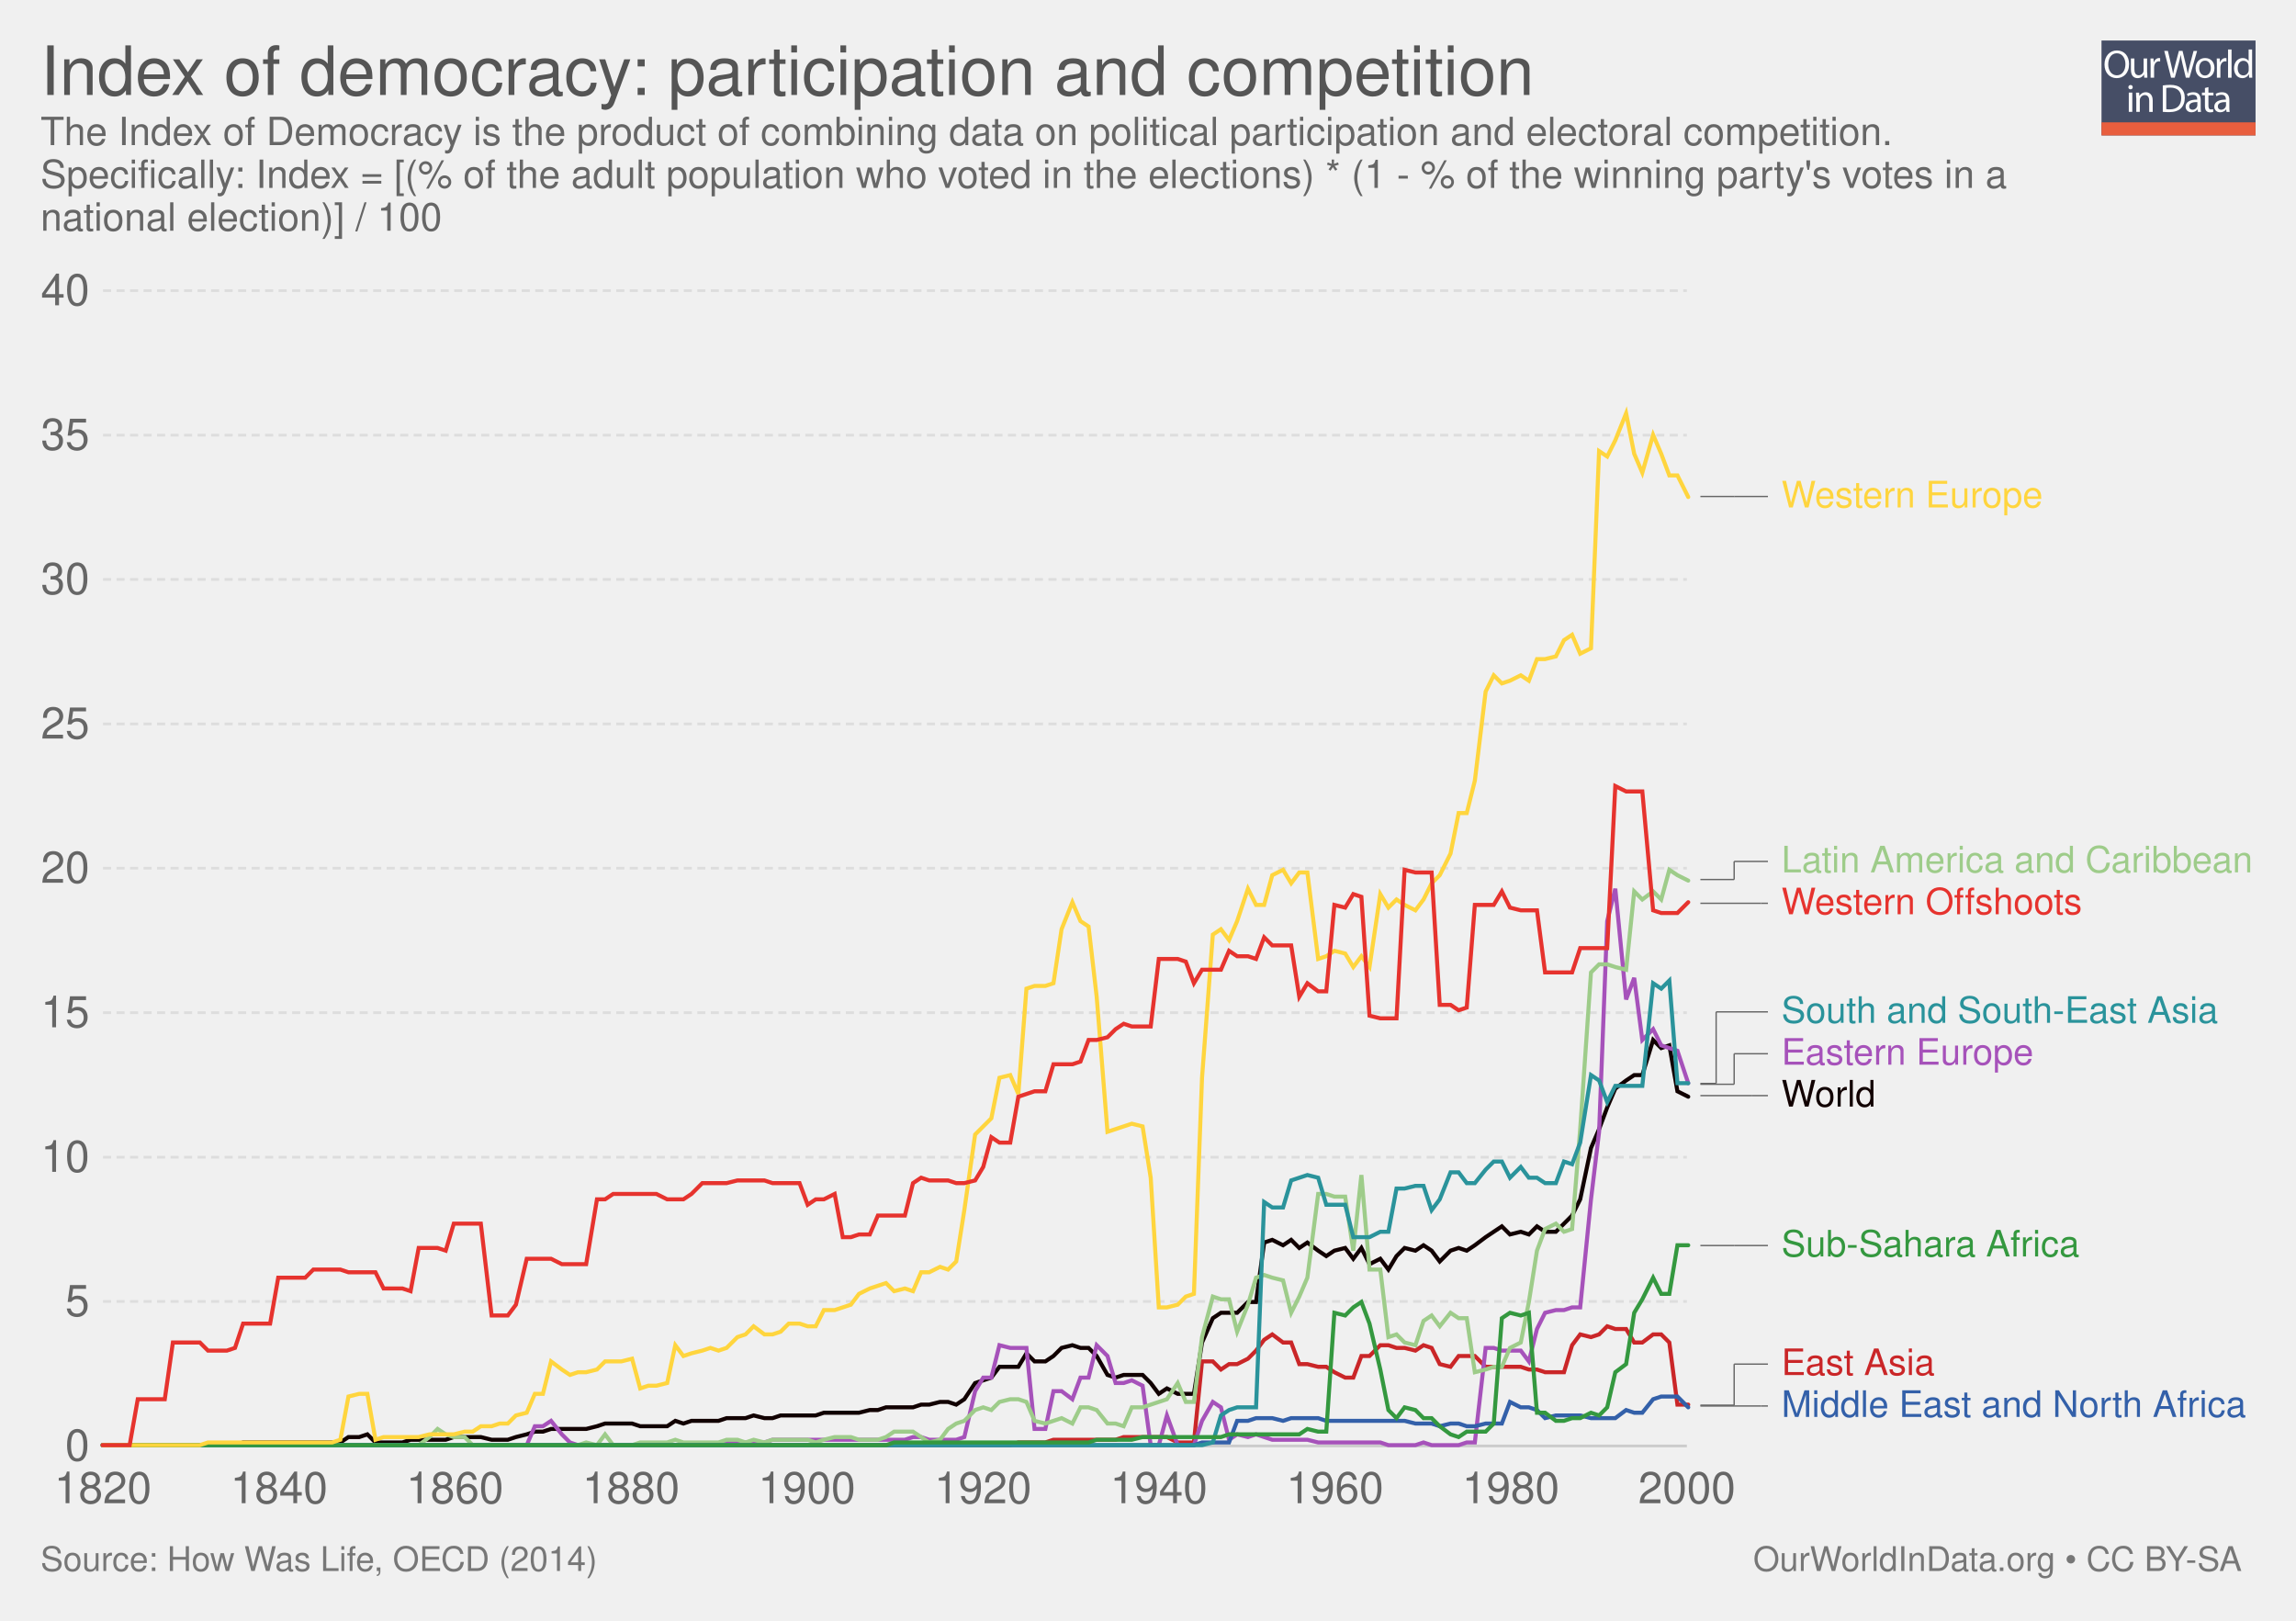
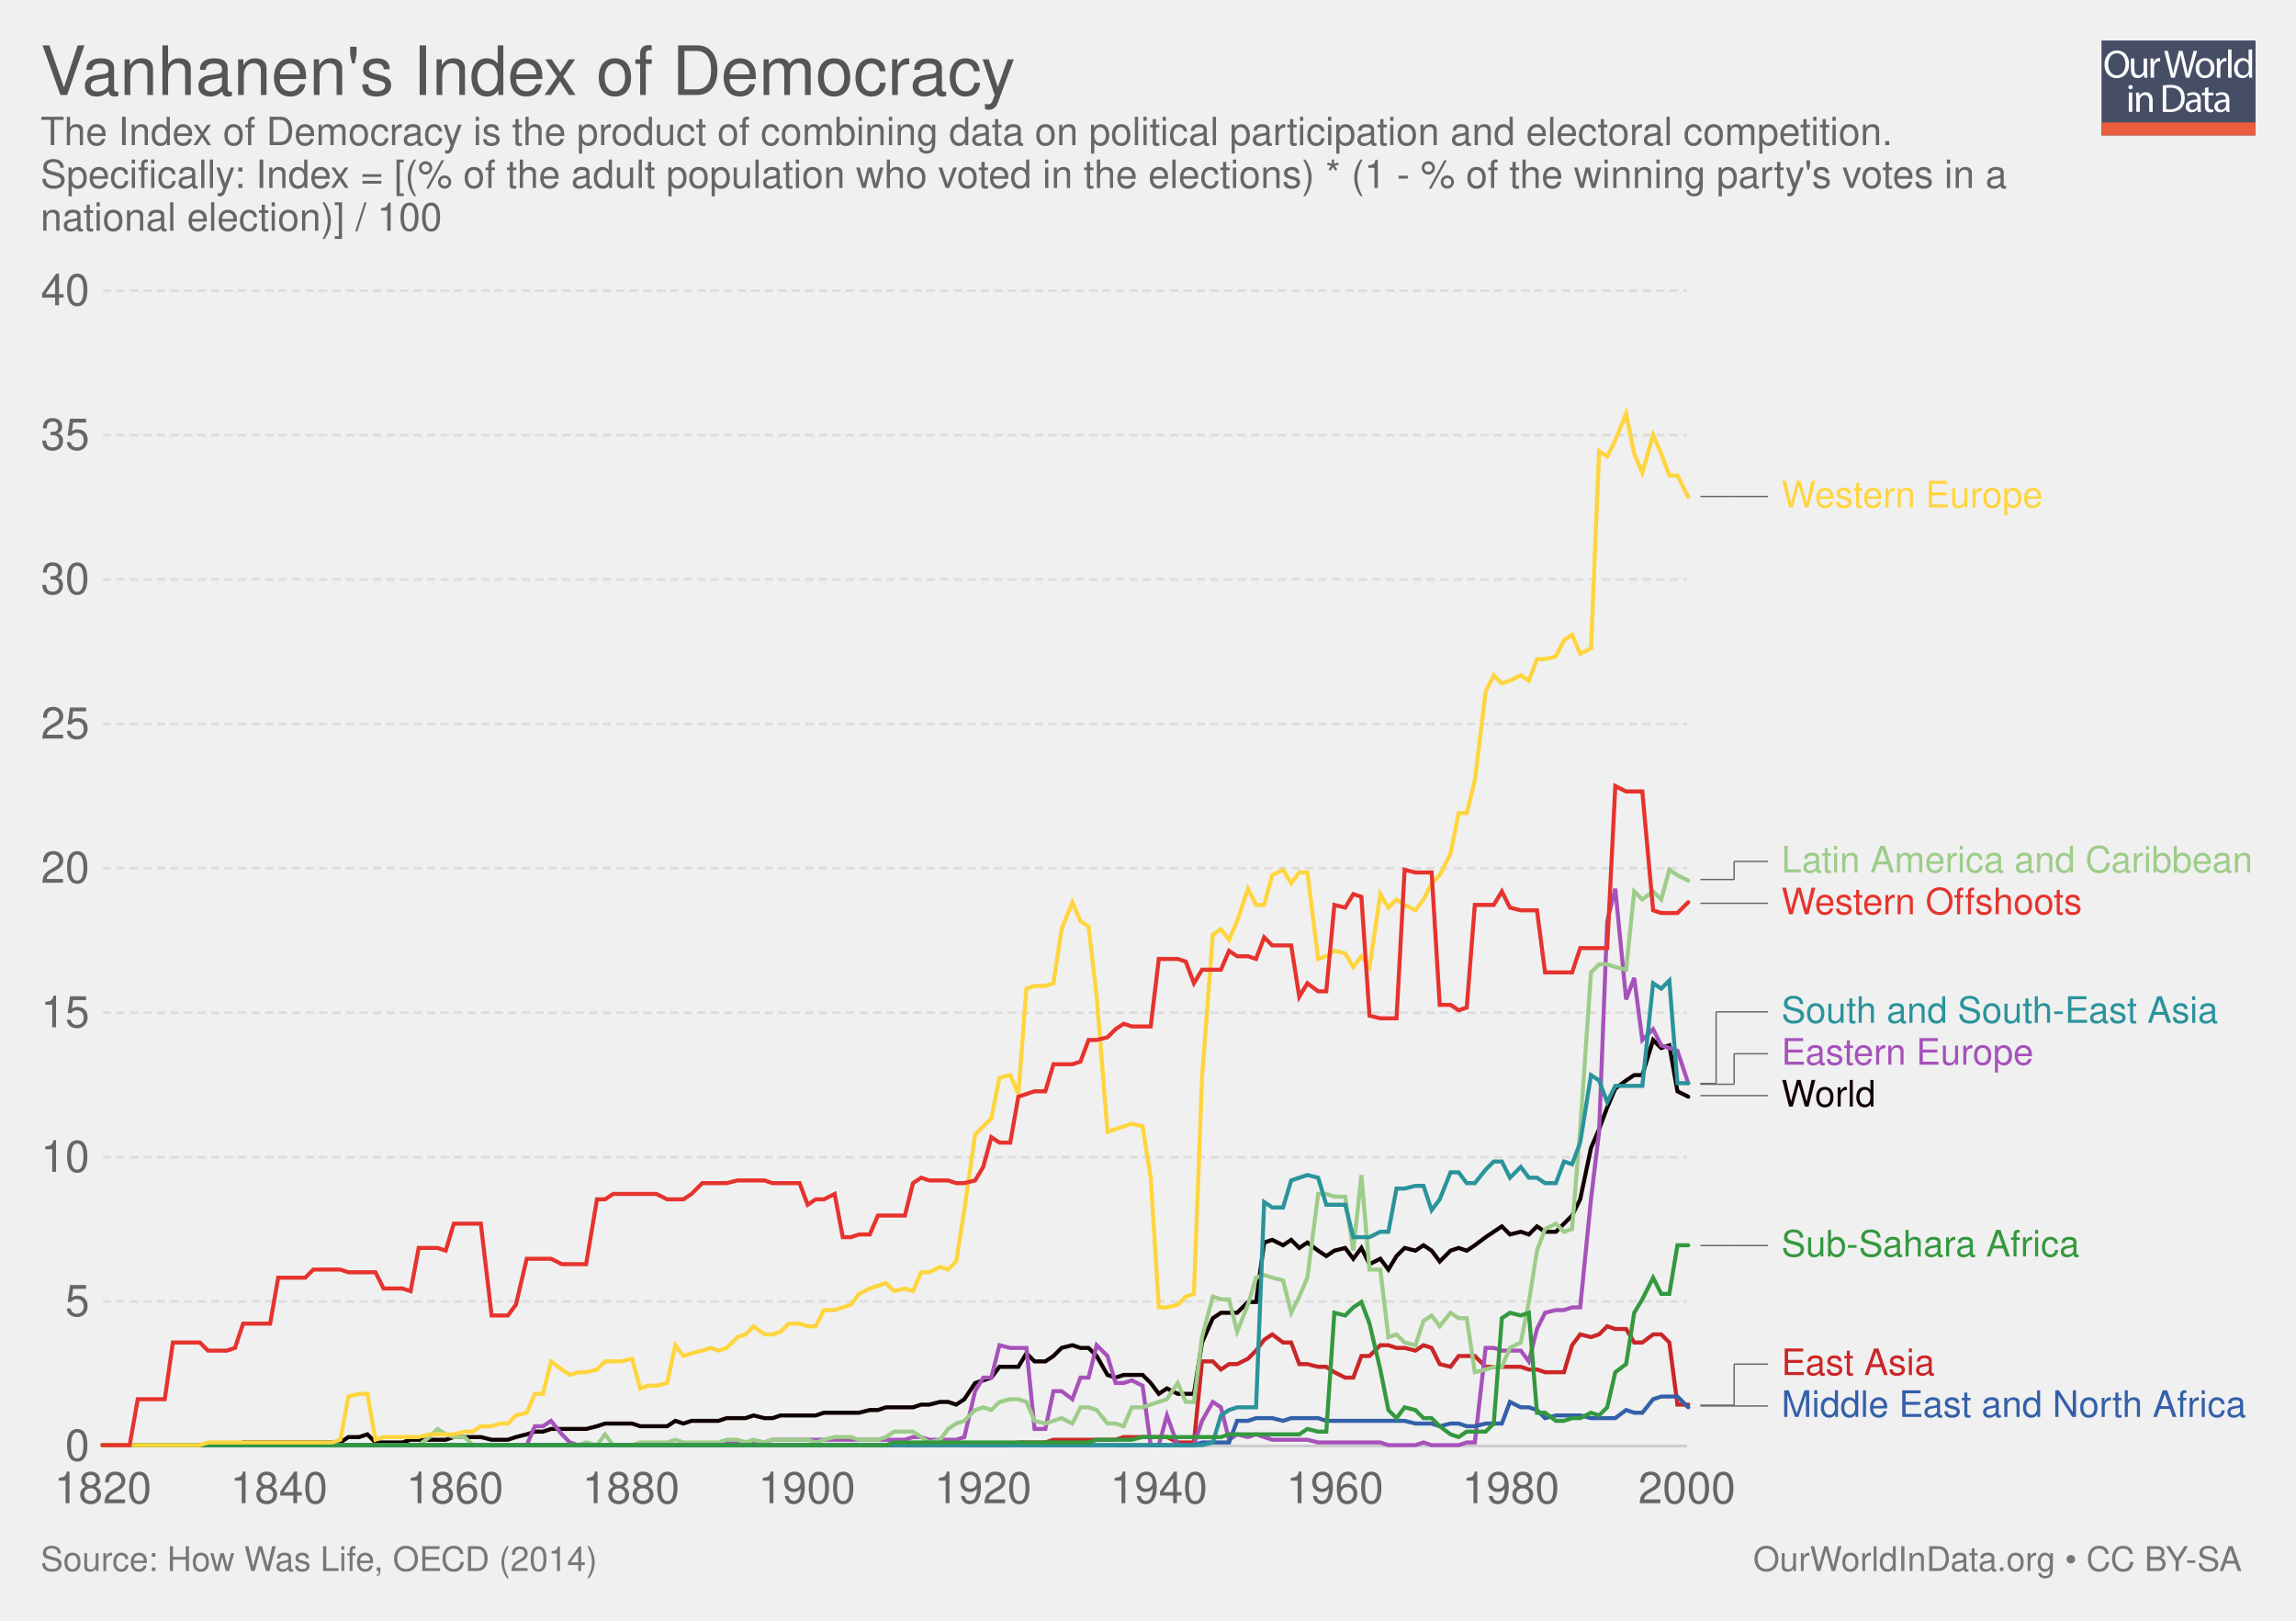
<svg xmlns="http://www.w3.org/2000/svg" xmlns:xlink="http://www.w3.org/1999/xlink" version="1.1" style="font-family: 'Helvetica Neue', Helvetica, Arial, sans-serif; font-size: 18px; background-color: white; text-rendering: optimizeLegibility; -webkit-font-smoothing: antialiased;" width="850" height="600">
  <g class="ChartTab">
    <g class="HeaderView">
      <g opacity="0.8" transform="translate(778, 15) scale(0.27)">
        <a xlink:href="https://ourworldindata.org" target="_blank">
          <g>
            <rect x="0" y="0" fill="#1B2543" width="211.2" height="130.1" />
            <rect x="0" y="112.2" fill="#E63912" width="211.2" height="17.9" />
            <g>
              <rect x="1.2" y="12.3" fill="none" width="210.2" height="99.2" />
              <path fill="#FFFFFF" d="M37.8,32.2c0,12.7-7.7,19.4-17.1,19.4c-9.7,0-16.6-7.5-16.6-18.7c0-11.7,7.3-19.3,17.1-19.3 C31.3,13.7,37.8,21.3,37.8,32.2z M9.2,32.8c0,7.9,4.3,14.9,11.8,14.9c7.5,0,11.8-6.9,11.8-15.3c0-7.3-3.8-14.9-11.8-14.9 C13.1,17.5,9.2,24.8,9.2,32.8z" />
              <path fill="#FFFFFF" d="M62.7,43.8c0,2.7,0.1,5.1,0.2,7.2h-4.3l-0.3-4.3h-0.1c-1.3,2.1-4,4.9-8.8,4.9c-4.2,0-9.1-2.3-9.1-11.6 V24.6h4.8v14.6c0,5,1.5,8.4,5.9,8.4c3.2,0,5.5-2.2,6.3-4.4c0.3-0.7,0.4-1.6,0.4-2.5V24.6h4.8V43.8z" />
              <path fill="#FFFFFF" d="M67.3,32.8c0-3.1-0.1-5.8-0.2-8.2h4.2l0.2,5.2h0.2c1.2-3.5,4.1-5.8,7.3-5.8c0.5,0,0.9,0.1,1.4,0.2v4.5 c-0.5-0.1-1-0.2-1.6-0.2c-3.4,0-5.8,2.6-6.5,6.2c-0.1,0.7-0.2,1.4-0.2,2.2V51h-4.8V32.8z" />
              <path fill="#FFFFFF" d="M95.4,51l-9.4-36.8h5l4.4,18.6c1.1,4.6,2.1,9.2,2.7,12.7h0.1c0.6-3.7,1.8-8,3-12.8l4.9-18.5h5l4.5,18.7 c1,4.4,2,8.7,2.6,12.6h0.1c0.8-4,1.8-8.1,3-12.7l4.9-18.5h4.9L120.6,51h-5L111,31.9c-1.1-4.7-1.9-8.3-2.4-12h-0.1 c-0.7,3.7-1.5,7.3-2.8,12L100.4,51H95.4z" />
              <path fill="#FFFFFF" d="M154.9,37.6c0,9.8-6.8,14-13.2,14c-7.2,0-12.7-5.2-12.7-13.6c0-8.8,5.8-14,13.1-14 C149.8,24,154.9,29.5,154.9,37.6z M133.9,37.9c0,5.8,3.3,10.1,8,10.1c4.6,0,8-4.3,8-10.3c0-4.5-2.2-10.1-7.9-10.1 C136.3,27.6,133.9,32.8,133.9,37.9z" />
              <path fill="#FFFFFF" d="M158.2,32.8c0-3.1-0.1-5.8-0.2-8.2h4.2l0.2,5.2h0.2c1.2-3.5,4.1-5.8,7.3-5.8c0.5,0,0.9,0.1,1.4,0.2v4.5 c-0.5-0.1-1-0.2-1.6-0.2c-3.4,0-5.8,2.6-6.5,6.2c-0.1,0.7-0.2,1.4-0.2,2.2V51h-4.8V32.8z" />
              <path fill="#FFFFFF" d="M173.5,12.3h4.8V51h-4.8V12.3z" />
              <path fill="#FFFFFF" d="M206.5,12.3v31.9c0,2.3,0.1,5,0.2,6.8h-4.3l-0.2-4.6H202c-1.5,2.9-4.7,5.2-9,5.2 c-6.4,0-11.3-5.4-11.3-13.4c-0.1-8.8,5.4-14.2,11.9-14.2c4,0,6.8,1.9,8,4h0.1V12.3H206.5z M201.7,35.4c0-0.6-0.1-1.4-0.2-2 c-0.7-3.1-3.3-5.6-6.9-5.6c-5,0-7.9,4.4-7.9,10.2c0,5.3,2.6,9.8,7.8,9.8c3.2,0,6.2-2.1,7.1-5.7c0.2-0.7,0.2-1.3,0.2-2.1V35.4z" />
              <path fill="#FFFFFF" d="M42.8,64c0.1,1.6-1.1,2.9-3.1,2.9c-1.7,0-2.9-1.3-2.9-2.9c0-1.7,1.3-3,3-3C41.7,61,42.8,62.3,42.8,64z M37.4,97.8V71.4h4.8v26.4H37.4z" />
              <path fill="#FFFFFF" d="M47.5,78.6c0-2.7-0.1-5-0.2-7.1h4.3l0.3,4.4h0.1c1.3-2.5,4.4-5,8.8-5c3.7,0,9.4,2.2,9.4,11.2v15.8h-4.8 V82.6c0-4.3-1.6-7.8-6.1-7.8c-3.2,0-5.6,2.2-6.5,4.9c-0.2,0.6-0.3,1.4-0.3,2.2v15.9h-4.8V78.6z" />
              <path fill="#FFFFFF" d="M84,61.6c2.9-0.4,6.3-0.8,10.1-0.8c6.8,0,11.7,1.6,14.9,4.6c3.3,3,5.2,7.3,5.2,13.2c0,6-1.9,10.9-5.3,14.3 c-3.4,3.4-9.1,5.3-16.3,5.3c-3.4,0-6.2-0.2-8.6-0.4V61.6z M88.8,94.1c1.2,0.2,3,0.3,4.8,0.3c10.2,0,15.7-5.7,15.7-15.6 c0.1-8.7-4.9-14.2-14.9-14.2c-2.5,0-4.3,0.2-5.6,0.5V94.1z" />
              <path fill="#FFFFFF" d="M132.1,97.8l-0.4-3.3h-0.2c-1.5,2.1-4.3,3.9-8.1,3.9c-5.4,0-8.1-3.8-8.1-7.6c0-6.4,5.7-9.9,15.9-9.8v-0.5 c0-2.2-0.6-6.1-6-6.1c-2.5,0-5,0.8-6.9,2l-1.1-3.2c2.2-1.4,5.4-2.3,8.7-2.3c8.1,0,10.1,5.5,10.1,10.8v9.9c0,2.3,0.1,4.5,0.4,6.3 H132.1z M131.4,84.4c-5.3-0.1-11.2,0.8-11.2,5.9c0,3.1,2.1,4.6,4.5,4.6c3.4,0,5.6-2.2,6.4-4.4c0.2-0.5,0.3-1,0.3-1.5V84.4z" />
              <path fill="#FFFFFF" d="M146.6,63.9v7.6h6.9v3.7h-6.9v14.2c0,3.3,0.9,5.1,3.6,5.1c1.3,0,2.2-0.2,2.8-0.3l0.2,3.6 c-0.9,0.4-2.4,0.7-4.3,0.7c-2.2,0-4-0.7-5.2-2c-1.4-1.4-1.9-3.8-1.9-6.9V75.1h-4.1v-3.7h4.1v-6.3L146.6,63.9z" />
              <path fill="#FFFFFF" d="M171.4,97.8l-0.4-3.3h-0.2c-1.5,2.1-4.3,3.9-8.1,3.9c-5.4,0-8.1-3.8-8.1-7.6c0-6.4,5.7-9.9,15.9-9.8v-0.5 c0-2.2-0.6-6.1-6-6.1c-2.5,0-5,0.8-6.9,2l-1.1-3.2c2.2-1.4,5.4-2.3,8.7-2.3c8.1,0,10.1,5.5,10.1,10.8v9.9c0,2.3,0.1,4.5,0.4,6.3 H171.4z M170.7,84.4c-5.3-0.1-11.2,0.8-11.2,5.9c0,3.1,2.1,4.6,4.5,4.6c3.4,0,5.6-2.2,6.4-4.4c0.2-0.5,0.3-1,0.3-1.5V84.4z" />
            </g>
          </g>
        </a>
      </g>
      <a href="https://ourworldindata.org/grapher/index-of-democracy-participation-and-competition" target="_blank">
        <text font-size="25.20" x="15.0" y="35.2" fill="#555">
-           <tspan x="15" y="35.16">Index of democracy: participation and competition</tspan>
+           <tspan x="15" y="35.16">Vanhanen's Index of Democracy</tspan>
        </text>
      </a>
      <text font-size="14.40" x="15.0" y="53.7" fill="#666">
        <tspan x="15" y="53.72">The Index of Democracy is the product of combining data on political participation and electoral competition.</tspan>
        <tspan x="15" y="69.56">Specifically: Index = [(% of the adult population who voted in the elections) * (1 - % of the winning party's votes in a</tspan>
        <tspan x="15" y="85.4">national election)] / 100</tspan>
      </text>
    </g>
    <g class="LineChart">
      <defs>
        <clipPath id="boundsClip-1">
          <rect x="28.144" y="0" width="830" height="897.8" />
        </clipPath>
      </defs>
      <g class="AxisBoxView">
        <g class="HorizontalAxis">
          <text x="38.1" y="556.5" fill="#666" text-anchor="middle" font-size="16.2">1820</text>
          <text x="103.3" y="556.5" fill="#666" text-anchor="middle" font-size="16.2">1840</text>
          <text x="168.4" y="556.5" fill="#666" text-anchor="middle" font-size="16.2">1860</text>
          <text x="233.6" y="556.5" fill="#666" text-anchor="middle" font-size="16.2">1880</text>
          <text x="298.7" y="556.5" fill="#666" text-anchor="middle" font-size="16.2">1900</text>
          <text x="363.9" y="556.5" fill="#666" text-anchor="middle" font-size="16.2">1920</text>
          <text x="429" y="556.5" fill="#666" text-anchor="middle" font-size="16.2">1940</text>
          <text x="494.2" y="556.5" fill="#666" text-anchor="middle" font-size="16.2">1960</text>
          <text x="559.3" y="556.5" fill="#666" text-anchor="middle" font-size="16.2">1980</text>
          <text x="624.5" y="556.5" fill="#666" text-anchor="middle" font-size="16.2">2000</text>
        </g>
        <g class="VerticalAxis">
          <text x="33.14" y="535.3" fill="#666" dominant-baseline="middle" text-anchor="end" font-size="16.2">0</text>
          <text x="33.14" y="481.8" fill="#666" dominant-baseline="middle" text-anchor="end" font-size="16.2">5</text>
          <text x="33.14" y="428.4" fill="#666" dominant-baseline="middle" text-anchor="end" font-size="16.2">10</text>
          <text x="33.14" y="374.9" fill="#666" dominant-baseline="middle" text-anchor="end" font-size="16.2">15</text>
          <text x="33.14" y="321.4" fill="#666" dominant-baseline="middle" text-anchor="end" font-size="16.2">20</text>
          <text x="33.14" y="268" fill="#666" dominant-baseline="middle" text-anchor="end" font-size="16.2">25</text>
          <text x="33.14" y="214.5" fill="#666" dominant-baseline="middle" text-anchor="end" font-size="16.2">30</text>
          <text x="33.14" y="161.1" fill="#666" dominant-baseline="middle" text-anchor="end" font-size="16.2">35</text>
          <text x="33.14" y="107.6" fill="#666" dominant-baseline="middle" text-anchor="end" font-size="16.2">40</text>
        </g>
        <g class="AxisGridLines">
          <line x1="38.14" y1="535.3" x2="624.50" y2="535.3" stroke="#ccc" />
          <line x1="38.14" y1="481.8" x2="624.50" y2="481.8" stroke="#ddd" stroke-dasharray="3,2" />
          <line x1="38.14" y1="428.4" x2="624.50" y2="428.4" stroke="#ddd" stroke-dasharray="3,2" />
          <line x1="38.14" y1="374.9" x2="624.50" y2="374.9" stroke="#ddd" stroke-dasharray="3,2" />
          <line x1="38.14" y1="321.4" x2="624.50" y2="321.4" stroke="#ddd" stroke-dasharray="3,2" />
          <line x1="38.14" y1="268" x2="624.50" y2="268" stroke="#ddd" stroke-dasharray="3,2" />
          <line x1="38.14" y1="214.5" x2="624.50" y2="214.5" stroke="#ddd" stroke-dasharray="3,2" />
          <line x1="38.14" y1="161.1" x2="624.50" y2="161.1" stroke="#ddd" stroke-dasharray="3,2" />
          <line x1="38.14" y1="107.6" x2="624.50" y2="107.6" stroke="#ddd" stroke-dasharray="3,2" />
        </g>
      </g>
      <g clip-path="url(#boundsClip-1)">
        <g class="HeightedLegend clickable">
          <g class="legendMark">
            <g class="indicator">
              <line x1="629.5" y1="520.5" x2="652" y2="520.5" stroke="#666" stroke-width="0.5" />
              <line x1="652" y1="520.5" x2="652" y2="520.5" stroke="#666" stroke-width="0.5" />
              <line x1="652" y1="520.5" x2="654.5" y2="520.5" stroke="#666" stroke-width="0.5" />
            </g>
            <rect x="624.5" y="513.75" width="207.395" height="13.5" fill="#fff" opacity="0" />
            <text font-size="13.50" x="659.5" y="524.5" fill="#3360a9">
              <tspan x="659.5" y="524.55">Middle East and North Africa</tspan>
            </text>
          </g>
          <g class="legendMark">
            <g class="indicator">
              <line x1="629.5" y1="520.2" x2="642" y2="520.2" stroke="#666" stroke-width="0.5" />
              <line x1="642" y1="520.2" x2="642" y2="505" stroke="#666" stroke-width="0.5" />
              <line x1="642" y1="505" x2="654.5" y2="505" stroke="#666" stroke-width="0.5" />
            </g>
            <rect x="624.5" y="498.25" width="92.24" height="13.5" fill="#fff" opacity="0" />
            <text font-size="13.50" x="659.5" y="509.1" fill="#ca2628">
              <tspan x="659.5" y="509.05">East Asia</tspan>
            </text>
          </g>
          <g class="legendMark">
            <g class="indicator">
              <line x1="629.5" y1="461.1" x2="642" y2="461.1" stroke="#666" stroke-width="0.5" />
              <line x1="642" y1="461.1" x2="642" y2="461.1" stroke="#666" stroke-width="0.5" />
              <line x1="642" y1="461.1" x2="654.5" y2="461.1" stroke="#666" stroke-width="0.5" />
            </g>
            <rect x="624.5" y="454.35" width="145.7" height="13.5" fill="#fff" opacity="0" />
            <text font-size="13.50" x="659.5" y="465.2" fill="#34983f">
              <tspan x="659.5" y="465.15">Sub-Sahara Africa</tspan>
            </text>
          </g>
          <g class="legendMark">
            <g class="indicator">
              <line x1="629.5" y1="405.6" x2="648.667" y2="405.6" stroke="#666" stroke-width="0.5" />
              <line x1="648.667" y1="405.6" x2="648.667" y2="405.6" stroke="#666" stroke-width="0.5" />
              <line x1="648.667" y1="405.6" x2="654.5" y2="405.6" stroke="#666" stroke-width="0.5" />
            </g>
            <rect x="624.5" y="398.85" width="70.235" height="13.5" fill="#fff" opacity="0" />
            <text font-size="13.50" x="659.5" y="409.7" fill="#100">
              <tspan x="659.5" y="409.65">World</tspan>
            </text>
          </g>
          <g class="legendMark">
            <g class="indicator">
              <line x1="629.5" y1="401.4" x2="642" y2="401.4" stroke="#666" stroke-width="0.5" />
              <line x1="642" y1="401.4" x2="642" y2="390.1" stroke="#666" stroke-width="0.5" />
              <line x1="642" y1="390.1" x2="654.5" y2="390.1" stroke="#666" stroke-width="0.5" />
            </g>
            <rect x="624.5" y="383.35" width="129.23" height="13.5" fill="#fff" opacity="0" />
            <text font-size="13.50" x="659.5" y="394.2" fill="#a652ba">
              <tspan x="659.5" y="394.15">Eastern Europe</tspan>
            </text>
          </g>
          <g class="legendMark">
            <g class="indicator">
              <line x1="629.5" y1="401.1" x2="635.333" y2="401.1" stroke="#666" stroke-width="0.5" />
              <line x1="635.333" y1="401.1" x2="635.333" y2="374.6" stroke="#666" stroke-width="0.5" />
              <line x1="635.333" y1="374.6" x2="654.5" y2="374.6" stroke="#666" stroke-width="0.5" />
            </g>
            <rect x="624.5" y="367.85" width="197.945" height="13.5" fill="#fff" opacity="0" />
            <text font-size="13.50" x="659.5" y="378.7" fill="#2a939b">
              <tspan x="659.5" y="378.65">South and South-East Asia</tspan>
            </text>
          </g>
          <g class="legendMark">
            <g class="indicator">
              <line x1="629.5" y1="334.4" x2="652" y2="334.4" stroke="#666" stroke-width="0.5" />
              <line x1="652" y1="334.4" x2="652" y2="334.4" stroke="#666" stroke-width="0.5" />
              <line x1="652" y1="334.4" x2="654.5" y2="334.4" stroke="#666" stroke-width="0.5" />
            </g>
            <rect x="624.5" y="327.65" width="147.185" height="13.5" fill="#fff" opacity="0" />
            <text font-size="13.50" x="659.5" y="338.4" fill="#e6332e">
              <tspan x="659.5" y="338.45">Western Offshoots</tspan>
            </text>
          </g>
          <g class="legendMark">
            <g class="indicator">
              <line x1="629.5" y1="325.6" x2="642" y2="325.6" stroke="#666" stroke-width="0.5" />
              <line x1="642" y1="325.6" x2="642" y2="318.9" stroke="#666" stroke-width="0.5" />
              <line x1="642" y1="318.9" x2="654.5" y2="318.9" stroke="#666" stroke-width="0.5" />
            </g>
            <rect x="624.5" y="312.15" width="210.5" height="13.5" fill="#fff" opacity="0" />
            <text font-size="13.50" x="659.5" y="322.9" fill="#9ecc8a">
              <tspan x="659.5" y="322.95">Latin America and Caribbean</tspan>
            </text>
          </g>
          <g class="legendMark">
            <g class="indicator">
              <line x1="629.5" y1="183.8" x2="642" y2="183.8" stroke="#666" stroke-width="0.5" />
              <line x1="642" y1="183.8" x2="642" y2="183.8" stroke="#666" stroke-width="0.5" />
              <line x1="642" y1="183.8" x2="654.5" y2="183.8" stroke="#666" stroke-width="0.5" />
            </g>
            <rect x="624.5" y="177.05" width="132.875" height="13.5" fill="#fff" opacity="0" />
            <text font-size="13.50" x="659.5" y="187.9" fill="#ffd53e">
              <tspan x="659.5" y="187.85">Western Europe</tspan>
            </text>
          </g>
        </g>
        <g class="Lines">
          <rect x="38" y="108" width="586" height="428" fill="rgba(255,255,255,0)" opacity="0" />
          <g class="key-World_0">
            <path stroke="#100" stroke-linecap="round" d="M38 535L41 535L45 535L48 535L51 535L54 535L58 535L61 535L64 535L68 535L71 535L74 535L77 535L81 535L84 535L87 535L90 534L94 534L97 534L100 534L103 534L107 534L110 534L113 534L116 534L120 534L123 534L126 534L129 532L133 532L136 531L139 534L142 534L146 534L149 534L152 533L155 533L159 533L162 533L165 533L168 532L172 532L175 532L178 532L182 533L185 533L188 533L191 532L195 531L198 530L201 530L204 529L208 529L211 529L214 529L217 529L221 528L224 527L227 527L230 527L234 527L237 528L240 528L243 528L247 528L250 526L253 527L256 526L260 526L263 526L266 526L269 525L273 525L276 525L279 524L283 525L286 525L289 524L292 524L296 524L299 524L302 524L305 523L309 523L312 523L315 523L318 523L322 522L325 522L328 521L331 521L335 521L338 521L341 520L344 520L348 519L351 519L354 520L357 518L361 512L364 511L367 510L370 506L374 506L377 506L380 501L383 504L387 504L390 502L393 499L397 498L400 499L403 499L406 502L410 509L413 510L416 509L419 509L423 509L426 512L429 516L432 514L436 516L439 516L442 516L445 497L449 488L452 486L455 486L458 486L462 482L465 482L468 460L471 459L475 461L478 459L481 462L484 460L488 463L491 465L494 463L498 462L501 466L504 462L507 468L511 466L514 470L517 465L520 462L524 463L527 461L530 463L533 467L537 463L540 462L543 463L546 461L550 458L553 456L556 454L559 457L563 456L566 457L569 454L572 456L576 456L579 453L582 450L585 444L589 425L592 418L595 410L598 403L602 400L605 398L608 398L612 385L615 388L618 387L621 404L625 406" fill="none" stroke-width="1.5" />
          </g>
          <g class="key-East-Asia_0">
            <path stroke="#ca2628" stroke-linecap="round" d="M38 535L41 535L45 535L48 535L51 535L54 535L58 535L61 535L64 535L68 535L71 535L74 535L77 535L81 535L84 535L87 535L90 535L94 535L97 535L100 535L103 535L107 535L110 535L113 535L116 535L120 535L123 535L126 535L129 535L133 535L136 535L139 535L142 535L146 535L149 535L152 535L155 535L159 535L162 535L165 535L168 535L172 535L175 535L178 535L182 535L185 535L188 535L191 535L195 535L198 535L201 535L204 535L208 535L211 535L214 535L217 535L221 535L224 535L227 535L230 535L234 535L237 535L240 535L243 535L247 535L250 535L253 535L256 535L260 535L263 535L266 535L269 535L273 535L276 535L279 535L283 535L286 535L289 535L292 535L296 535L299 535L302 535L305 535L309 535L312 535L315 535L318 535L322 535L325 535L328 535L331 535L335 535L338 535L341 535L344 535L348 535L351 535L354 535L357 535L361 535L364 535L367 535L370 535L374 535L377 534L380 534L383 534L387 534L390 533L393 533L397 533L400 533L403 533L406 533L410 533L413 533L416 532L419 532L423 532L426 532L429 532L432 532L436 534L439 534L442 534L445 504L449 504L452 507L455 505L458 505L462 503L465 500L468 496L471 494L475 497L478 497L481 505L484 505L488 506L491 506L494 508L498 510L501 510L504 502L507 502L511 498L514 498L517 499L520 499L524 500L527 498L530 499L533 505L537 506L540 502L543 502L546 502L550 506L553 506L556 506L559 506L563 506L566 507L569 507L572 508L576 508L579 508L582 498L585 494L589 495L592 494L595 491L598 492L602 492L605 497L608 497L612 494L615 494L618 497L621 520L625 520" fill="none" stroke-width="1.5" />
          </g>
          <g class="key-Eastern-Europe_0">
            <path stroke="#a652ba" stroke-linecap="round" d="M38 535L41 535L45 535L48 535L51 535L54 535L58 535L61 535L64 535L68 535L71 535L74 535L77 535L81 535L84 535L87 535L90 535L94 535L97 535L100 535L103 535L107 535L110 535L113 535L116 535L120 535L123 535L126 535L129 535L133 535L136 535L139 535L142 535L146 535L149 535L152 535L155 535L159 535L162 535L165 535L168 535L172 535L175 535L178 535L182 535L185 535L188 535L191 535L195 535L198 528L201 528L204 526L208 531L211 534L214 535L217 535L221 535L224 535L227 535L230 535L234 535L237 535L240 535L243 535L247 535L250 535L253 535L256 535L260 535L263 535L266 535L269 534L273 534L276 534L279 534L283 534L286 533L289 533L292 533L296 533L299 533L302 533L305 533L309 533L312 533L315 533L318 533L322 533L325 533L328 533L331 533L335 533L338 532L341 532L344 533L348 533L351 533L354 533L357 532L361 515L364 510L367 510L370 498L374 499L377 499L380 499L383 529L387 529L390 515L393 515L397 518L400 510L403 510L406 498L410 502L413 512L416 512L419 511L423 513L426 535L429 535L432 524L436 535L439 535L442 535L445 526L449 519L452 521L455 533L458 531L462 532L465 531L468 532L471 533L475 533L478 533L481 533L484 533L488 534L491 534L494 534L498 534L501 534L504 534L507 534L511 534L514 535L517 535L520 535L524 535L527 534L530 535L533 535L537 535L540 535L543 534L546 534L550 499L553 499L556 500L559 500L563 500L566 504L569 492L572 486L576 485L579 485L582 484L585 484L589 444L592 419L595 341L598 329L602 370L605 362L608 385L612 381L615 387L618 388L621 389L625 401" fill="none" stroke-width="1.5" />
          </g>
          <g class="key-Latin-America-and-Caribbean_0">
            <path stroke="#9ecc8a" stroke-linecap="round" d="M38 535L41 535L45 535L48 535L51 535L54 535L58 535L61 535L64 535L68 535L71 535L74 535L77 535L81 535L84 535L87 535L90 535L94 535L97 535L100 535L103 535L107 535L110 535L113 535L116 535L120 535L123 535L126 535L129 535L133 535L136 535L139 535L142 535L146 535L149 535L152 535L155 535L159 532L162 529L165 531L168 532L172 532L175 535L178 535L182 535L185 535L188 535L191 535L195 535L198 535L201 535L204 535L208 535L211 535L214 535L217 534L221 535L224 531L227 535L230 535L234 535L237 534L240 534L243 534L247 534L250 533L253 534L256 534L260 534L263 534L266 534L269 533L273 533L276 534L279 533L283 534L286 533L289 533L292 533L296 533L299 533L302 534L305 533L309 532L312 532L315 532L318 533L322 533L325 533L328 532L331 530L335 530L338 530L341 532L344 534L348 533L351 529L354 527L357 526L361 522L364 521L367 522L370 519L374 518L377 518L380 519L383 526L387 527L390 526L393 525L397 527L400 521L403 521L406 522L410 527L413 527L416 528L419 521L423 521L426 520L429 519L432 518L436 512L439 519L442 519L445 495L449 480L452 481L455 481L458 493L462 483L465 473L468 472L471 473L475 474L478 486L481 480L484 473L488 442L491 442L494 443L498 443L501 463L504 435L507 470L511 470L514 495L517 494L520 497L524 498L527 489L530 487L533 491L537 486L540 488L543 488L546 508L550 507L553 506L556 506L559 499L563 497L566 482L569 463L572 455L576 453L579 456L582 455L585 418L589 360L592 357L595 357L598 358L602 359L605 330L608 333L612 330L615 333L618 322L621 324L625 326" fill="none" stroke-width="1.5" />
          </g>
          <g class="key-Middle-East-and-North-Africa_0">
            <path stroke="#3360a9" stroke-linecap="round" d="M38 535L41 535L45 535L48 535L51 535L54 535L58 535L61 535L64 535L68 535L71 535L74 535L77 535L81 535L84 535L87 535L90 535L94 535L97 535L100 535L103 535L107 535L110 535L113 535L116 535L120 535L123 535L126 535L129 535L133 535L136 535L139 535L142 535L146 535L149 535L152 535L155 535L159 535L162 535L165 535L168 535L172 535L175 535L178 535L182 535L185 535L188 535L191 535L195 535L198 535L201 535L204 535L208 535L211 535L214 535L217 535L221 535L224 535L227 535L230 535L234 535L237 535L240 535L243 535L247 535L250 535L253 535L256 535L260 535L263 535L266 535L269 535L273 535L276 535L279 535L283 535L286 535L289 535L292 535L296 535L299 535L302 535L305 535L309 535L312 535L315 535L318 535L322 535L325 535L328 535L331 535L335 535L338 535L341 535L344 535L348 535L351 535L354 535L357 535L361 535L364 535L367 535L370 535L374 535L377 535L380 535L383 535L387 535L390 535L393 535L397 535L400 535L403 535L406 535L410 535L413 535L416 535L419 535L423 535L426 535L429 535L432 535L436 535L439 535L442 535L445 534L449 534L452 534L455 534L458 526L462 526L465 525L468 525L471 525L475 526L478 525L481 525L484 525L488 525L491 526L494 526L498 526L501 526L504 526L507 526L511 526L514 526L517 526L520 526L524 527L527 527L530 527L533 528L537 527L540 527L543 528L546 528L550 527L553 527L556 527L559 519L563 521L566 521L569 522L572 525L576 524L579 524L582 524L585 524L589 525L592 525L595 525L598 525L602 522L605 523L608 523L612 518L615 517L618 517L621 517L625 521" fill="none" stroke-width="1.5" />
          </g>
          <g class="key-South-and-South__002dEast-Asia_0">
            <path stroke="#2a939b" stroke-linecap="round" d="M38 535L41 535L45 535L48 535L51 535L54 535L58 535L61 535L64 535L68 535L71 535L74 535L77 535L81 535L84 535L87 535L90 535L94 535L97 535L100 535L103 535L107 535L110 535L113 535L116 535L120 535L123 535L126 535L129 535L133 535L136 535L139 535L142 535L146 535L149 535L152 535L155 535L159 535L162 535L165 535L168 535L172 535L175 535L178 535L182 535L185 535L188 535L191 535L195 535L198 535L201 535L204 535L208 535L211 535L214 535L217 535L221 535L224 535L227 535L230 535L234 535L237 535L240 535L243 535L247 535L250 535L253 535L256 535L260 535L263 535L266 535L269 535L273 535L276 535L279 535L283 535L286 535L289 535L292 535L296 535L299 535L302 535L305 535L309 535L312 535L315 535L318 535L322 535L325 535L328 535L331 535L335 535L338 535L341 535L344 535L348 535L351 535L354 535L357 535L361 535L364 535L367 535L370 535L374 535L377 535L380 535L383 535L387 535L390 535L393 535L397 535L400 535L403 535L406 535L410 535L413 535L416 535L419 535L423 535L426 535L429 535L432 535L436 535L439 535L442 535L445 535L449 534L452 524L455 522L458 521L462 521L465 521L468 445L471 447L475 447L478 437L481 436L484 435L488 436L491 446L494 446L498 446L501 458L504 458L507 458L511 456L514 456L517 440L520 440L524 439L527 439L530 448L533 444L537 434L540 434L543 438L546 438L550 433L553 430L556 430L559 436L563 432L566 436L569 436L572 438L576 438L579 430L582 431L585 423L589 398L592 400L595 408L598 402L602 402L605 402L608 402L612 364L615 366L618 363L621 401L625 401" fill="none" stroke-width="1.5" />
          </g>
          <g class="key-Sub__002dSahara-Africa_0">
            <path stroke="#34983f" stroke-linecap="round" d="M38 535L41 535L45 535L48 535L51 535L54 535L58 535L61 535L64 535L68 535L71 535L74 535L77 535L81 535L84 535L87 535L90 535L94 535L97 535L100 535L103 535L107 535L110 535L113 535L116 535L120 535L123 535L126 535L129 535L133 535L136 535L139 535L142 535L146 535L149 535L152 535L155 535L159 535L162 535L165 535L168 535L172 535L175 535L178 535L182 535L185 535L188 535L191 535L195 535L198 535L201 535L204 535L208 535L211 535L214 535L217 535L221 535L224 535L227 535L230 535L234 535L237 535L240 535L243 535L247 535L250 535L253 535L256 535L260 535L263 535L266 535L269 535L273 535L276 535L279 535L283 535L286 535L289 535L292 535L296 535L299 535L302 535L305 535L309 535L312 535L315 535L318 535L322 535L325 535L328 535L331 534L335 534L338 534L341 534L344 534L348 534L351 534L354 534L357 534L361 534L364 534L367 534L370 534L374 534L377 534L380 534L383 534L387 534L390 534L393 534L397 534L400 534L403 534L406 533L410 533L413 533L416 533L419 533L423 532L426 532L429 532L432 532L436 532L439 532L442 532L445 532L449 532L452 532L455 531L458 531L462 531L465 531L468 531L471 531L475 531L478 531L481 531L484 529L488 530L491 530L494 486L498 487L501 484L504 482L507 490L511 507L514 522L517 525L520 521L524 522L527 525L530 525L533 528L537 531L540 532L543 530L546 530L550 530L553 527L556 488L559 486L563 487L566 486L569 523L572 523L576 526L579 526L582 525L585 525L589 523L592 524L595 521L598 508L602 505L605 486L608 481L612 473L615 479L618 479L621 461L625 461" fill="none" stroke-width="1.5" />
          </g>
          <g class="key-Western-Europe_0">
            <path stroke="#ffd53e" stroke-linecap="round" d="M38 535L41 535L45 535L48 535L51 535L54 535L58 535L61 535L64 535L68 535L71 535L74 535L77 534L81 534L84 534L87 534L90 534L94 534L97 534L100 534L103 534L107 534L110 534L113 534L116 534L120 534L123 534L126 533L129 517L133 516L136 516L139 533L142 532L146 532L149 532L152 532L155 532L159 531L162 531L165 531L168 531L172 530L175 530L178 528L182 528L185 527L188 527L191 524L195 523L198 516L201 516L204 504L208 507L211 509L214 508L217 508L221 507L224 504L227 504L230 504L234 503L237 514L240 513L243 513L247 512L250 498L253 502L256 501L260 500L263 499L266 500L269 499L273 495L276 494L279 491L283 494L286 494L289 493L292 490L296 490L299 491L302 491L305 485L309 485L312 484L315 483L318 479L322 477L325 476L328 475L331 478L335 477L338 478L341 471L344 471L348 469L351 470L354 467L357 448L361 420L364 417L367 414L370 399L374 398L377 405L380 366L383 365L387 365L390 364L393 344L397 334L400 341L403 343L406 369L410 419L413 418L416 417L419 416L423 417L426 436L429 484L432 484L436 483L439 480L442 479L445 399L449 346L452 344L455 348L458 341L462 329L465 335L468 335L471 324L475 322L478 327L481 323L484 323L488 355L491 354L494 352L498 353L501 358L504 354L507 358L511 331L514 336L517 333L520 335L524 337L527 333L530 327L533 324L537 316L540 301L543 301L546 289L550 256L553 250L556 253L559 252L563 250L566 252L569 244L572 244L576 243L579 237L582 235L585 242L589 240L592 167L595 169L598 163L602 153L605 168L608 175L612 161L615 168L618 176L621 176L625 184" fill="none" stroke-width="1.5" />
          </g>
          <g class="key-Western-Offshoots_0">
            <path stroke="#e6332e" stroke-linecap="round" d="M38 535L41 535L45 535L48 535L51 518L54 518L58 518L61 518L64 497L68 497L71 497L74 497L77 500L81 500L84 500L87 499L90 490L94 490L97 490L100 490L103 473L107 473L110 473L113 473L116 470L120 470L123 470L126 470L129 471L133 471L136 471L139 471L142 477L146 477L149 477L152 478L155 462L159 462L162 462L165 463L168 453L172 453L175 453L178 453L182 487L185 487L188 487L191 483L195 466L198 466L201 466L204 466L208 468L211 468L214 468L217 468L221 444L224 444L227 442L230 442L234 442L237 442L240 442L243 442L247 444L250 444L253 444L256 442L260 438L263 438L266 438L269 438L273 437L276 437L279 437L283 437L286 438L289 438L292 438L296 438L299 446L302 444L305 444L309 442L312 458L315 458L318 457L322 457L325 450L328 450L331 450L335 450L338 438L341 436L344 437L348 437L351 437L354 438L357 438L361 437L364 432L367 421L370 423L374 423L377 406L380 405L383 404L387 404L390 394L393 394L397 394L400 393L403 385L406 385L410 384L413 381L416 379L419 380L423 380L426 380L429 355L432 355L436 355L439 356L442 364L445 359L449 359L452 359L455 352L458 354L462 354L465 355L468 347L471 350L475 350L478 350L481 369L484 364L488 367L491 367L494 335L498 336L501 331L504 332L507 376L511 377L514 377L517 377L520 322L524 323L527 323L530 323L533 372L537 372L540 374L543 373L546 335L550 335L553 335L556 330L559 336L563 337L566 337L569 337L572 360L576 360L579 360L582 360L585 351L589 351L592 351L595 351L598 291L602 293L605 293L608 293L612 337L615 338L618 338L621 338L625 334" fill="none" stroke-width="1.5" />
          </g>
        </g>
      </g>
    </g>
    <g style="fill: #777;" class="SourcesFooter">
      <g style="fill: #777;" class="clickable">
        <text font-size="12.60" x="15.0" y="581.6">
          <tspan x="15" y="581.58">Source: How Was Life, OECD (2014)</tspan>
        </text>
      </g>
      <text font-size="12.60" x="649.0" y="581.6">
        <tspan x="649.024" y="581.58">
          <a target="_blank" style="fill: #777;" href="https://ourworldindata.org">OurWorldInData.org</a> • <a style="fill: #777;" href="http://creativecommons.org/licenses/by-sa/4.0/deed.en_US" target="_blank">CC BY-SA</a>
        </tspan>
      </text>
    </g>
  </g>
</svg>
